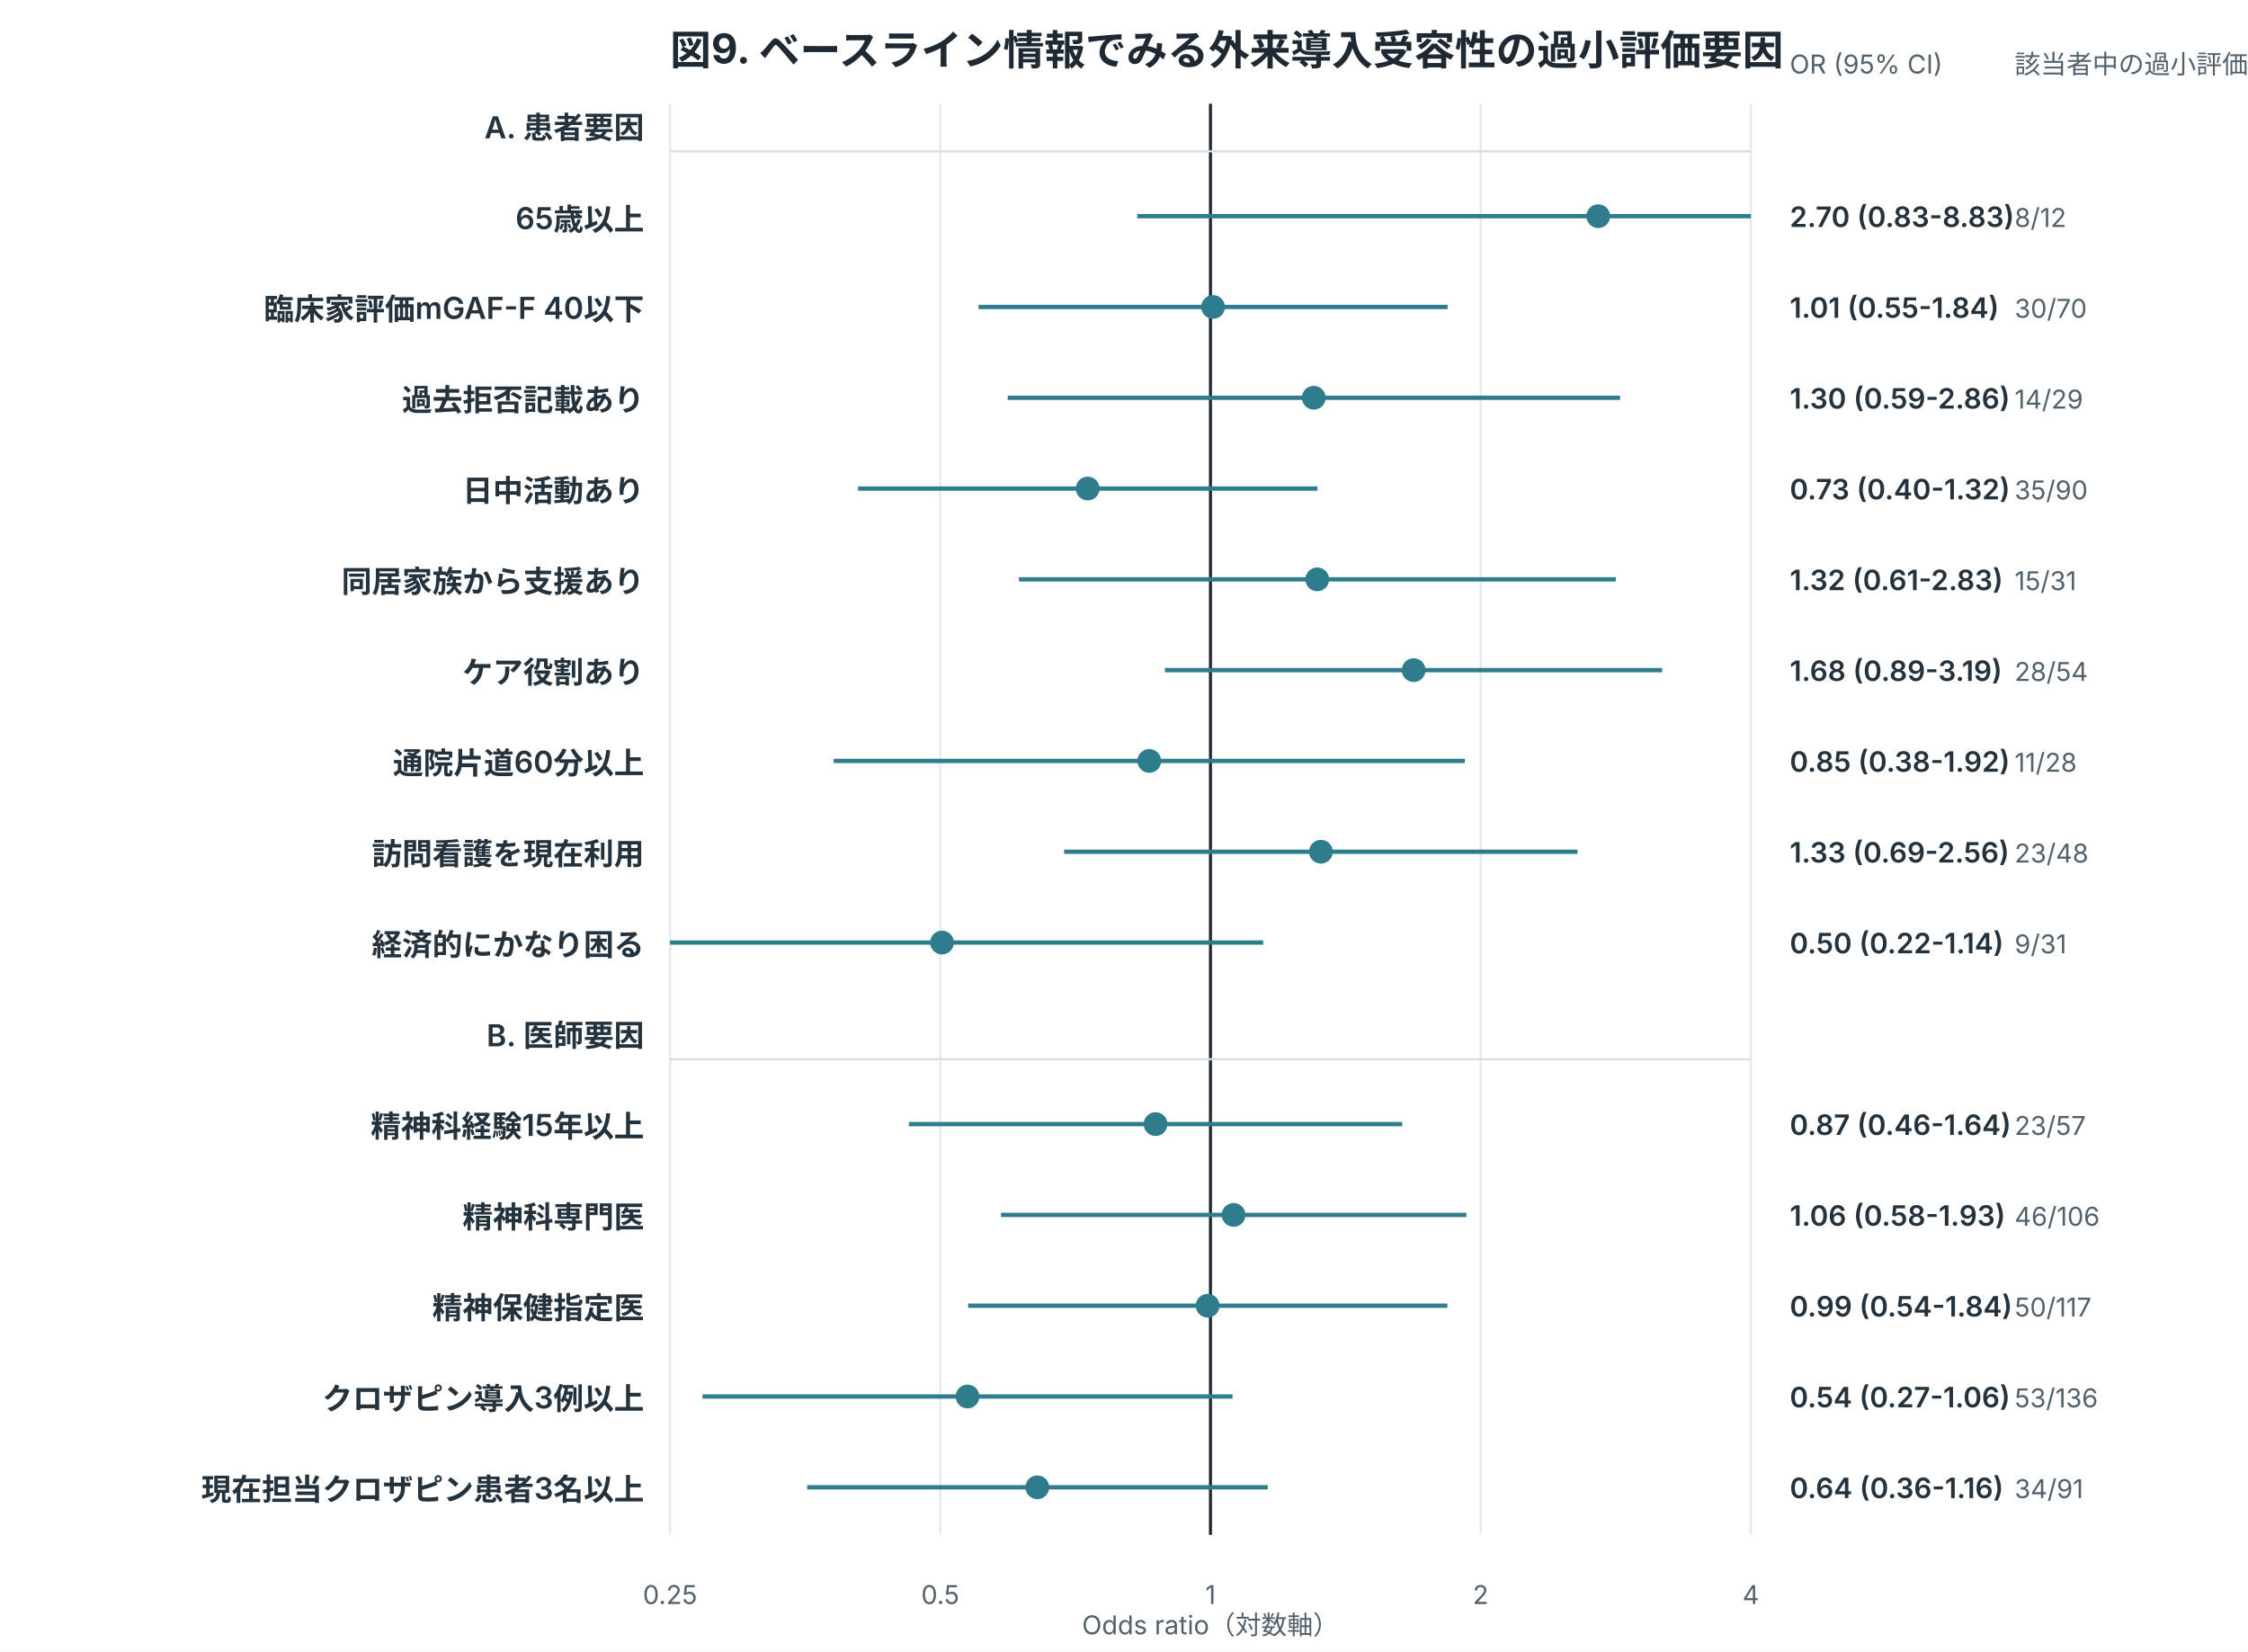
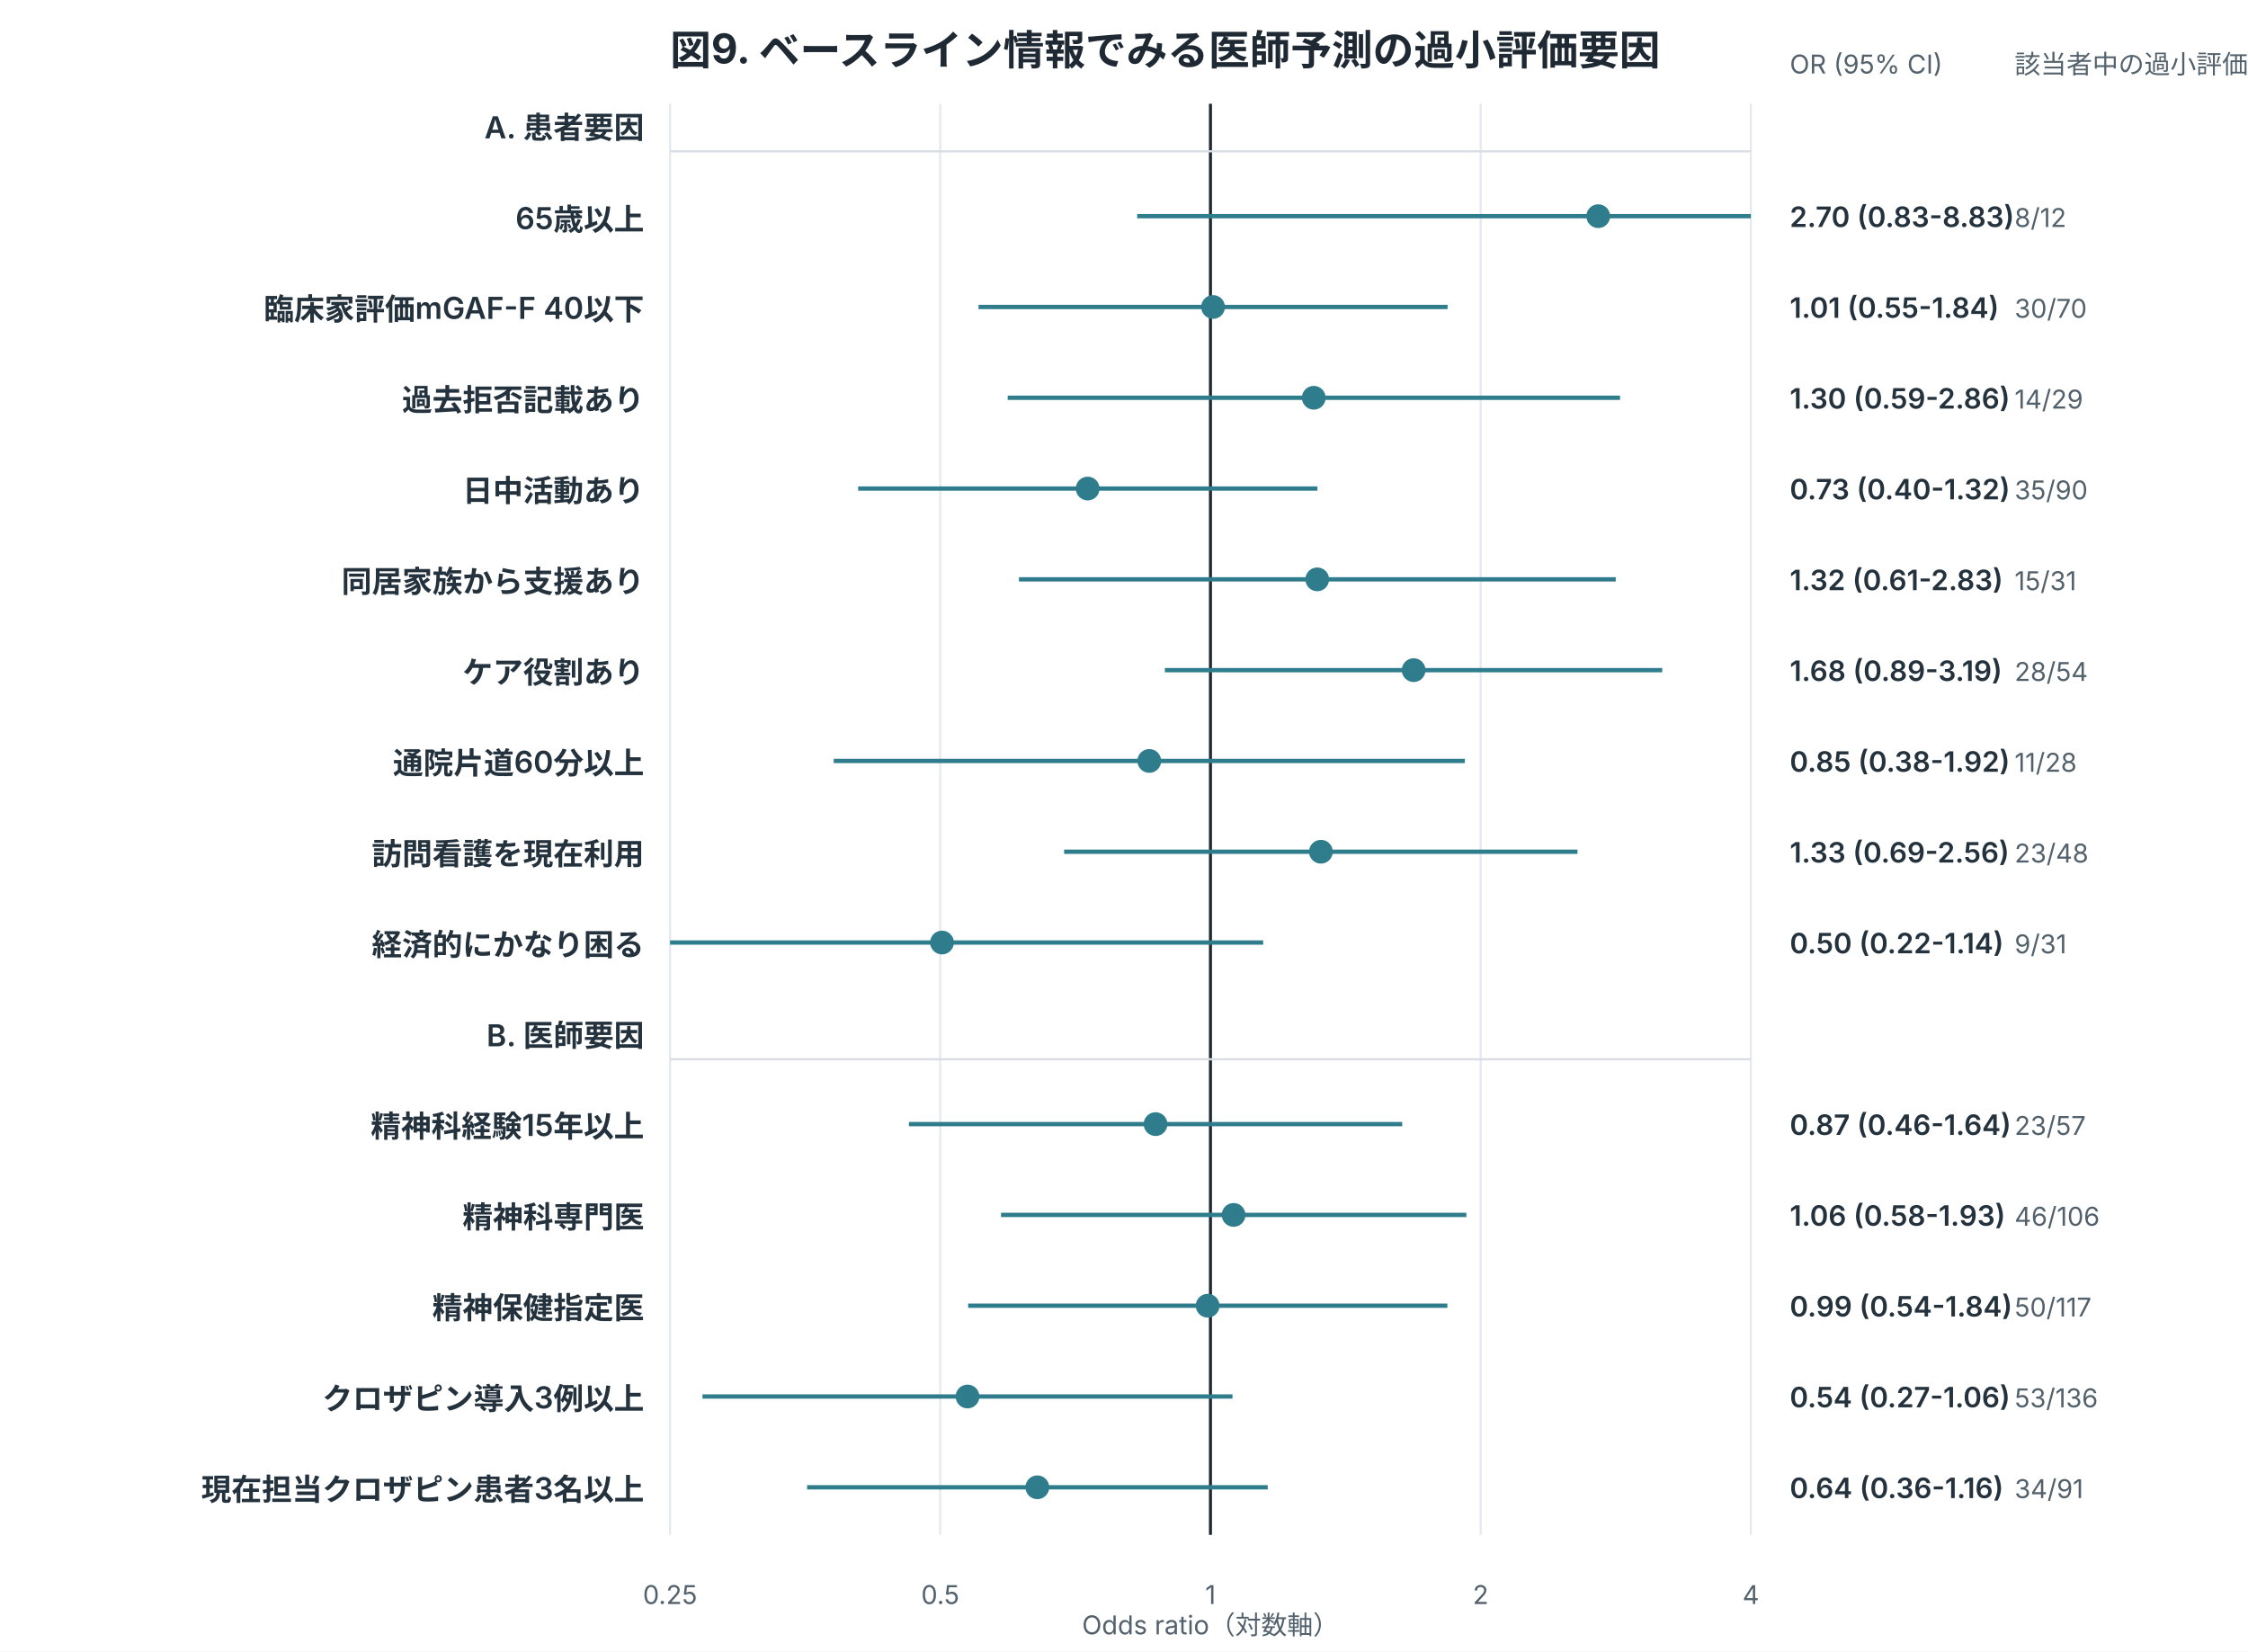
<svg xmlns="http://www.w3.org/2000/svg" width="1040" height="764" viewBox="0 0 1040 764" role="img">
  <style>
.title{font:700 19px -apple-system,BlinkMacSystemFont,"Segoe UI",sans-serif;fill:#1f2933}
.label{font:600 14px -apple-system,BlinkMacSystemFont,"Segoe UI",sans-serif;fill:#24323d}
.num{font:600 13px -apple-system,BlinkMacSystemFont,"Segoe UI",sans-serif;fill:#24323d}
.axis,.legend,.note{font:12px -apple-system,BlinkMacSystemFont,"Segoe UI",sans-serif;fill:#52616b}
.inside{font:700 13px -apple-system,BlinkMacSystemFont,"Segoe UI",sans-serif;fill:white}
.big{font:700 34px -apple-system,BlinkMacSystemFont,"Segoe UI",sans-serif;fill:#1f2933}
</style>
  <rect width="100%" height="100%" fill="white" />
-   <text x="310" y="30" class="title">図9. ベースライン情報でみる外来導入受容性の過小評価要因</text>
+   <text x="310" y="30" class="title">図9. ベースライン情報でみる医師予測の過小評価要因</text>
  <line x1="310.0" y1="48" x2="310.0" y2="710" stroke="#e5eaf0" stroke-width="1" />
  <text x="310.0" y="742" text-anchor="middle" class="axis">0.25</text>
  <line x1="435.0" y1="48" x2="435.0" y2="710" stroke="#e5eaf0" stroke-width="1" />
  <text x="435.0" y="742" text-anchor="middle" class="axis">0.5</text>
  <line x1="560.0" y1="48" x2="560.0" y2="710" stroke="#1f2933" stroke-width="1.4" />
  <text x="560.0" y="742" text-anchor="middle" class="axis">1</text>
  <line x1="685.0" y1="48" x2="685.0" y2="710" stroke="#e5eaf0" stroke-width="1" />
  <text x="685.0" y="742" text-anchor="middle" class="axis">2</text>
  <line x1="810.0" y1="48" x2="810.0" y2="710" stroke="#e5eaf0" stroke-width="1" />
  <text x="810.0" y="742" text-anchor="middle" class="axis">4</text>
  <text x="298" y="64" text-anchor="end" class="label">A. 患者要因</text>
  <line x1="310" y1="70" x2="810" y2="70" stroke="#d8dee4" />
  <text x="298" y="106" text-anchor="end" class="label">65歳以上</text>
  <line x1="526.1" y1="100" x2="810.0" y2="100" stroke="#2f7d8c" stroke-width="2" />
  <circle cx="739.4" cy="100" r="5.5" fill="#2f7d8c" />
  <text x="828" y="105" class="num">2.70 (0.83-8.83)</text>
  <text x="932" y="105" class="axis">8/12</text>
  <text x="298" y="148" text-anchor="end" class="label">臨床家評価mGAF-F 40以下</text>
  <line x1="452.7" y1="142" x2="669.7" y2="142" stroke="#2f7d8c" stroke-width="2" />
  <circle cx="561.2" cy="142" r="5.5" fill="#2f7d8c" />
  <text x="828" y="147" class="num">1.01 (0.55-1.84)</text>
  <text x="932" y="147" class="axis">30/70</text>
  <text x="298" y="190" text-anchor="end" class="label">過去拒否記載あり</text>
  <line x1="466.2" y1="184" x2="749.5" y2="184" stroke="#2f7d8c" stroke-width="2" />
  <circle cx="607.8" cy="184" r="5.5" fill="#2f7d8c" />
  <text x="828" y="189" class="num">1.30 (0.59-2.86)</text>
  <text x="932" y="189" class="axis">14/29</text>
  <text x="298" y="232" text-anchor="end" class="label">日中活動あり</text>
  <line x1="397.0" y1="226" x2="609.5" y2="226" stroke="#2f7d8c" stroke-width="2" />
  <circle cx="503.2" cy="226" r="5.5" fill="#2f7d8c" />
  <text x="828" y="231" class="num">0.73 (0.40-1.32)</text>
  <text x="932" y="231" class="axis">35/90</text>
  <text x="298" y="274" text-anchor="end" class="label">同居家族から支援あり</text>
  <line x1="471.4" y1="268" x2="747.5" y2="268" stroke="#2f7d8c" stroke-width="2" />
  <circle cx="609.4" cy="268" r="5.5" fill="#2f7d8c" />
  <text x="828" y="273" class="num">1.32 (0.61-2.83)</text>
  <text x="932" y="273" class="axis">15/31</text>
  <text x="298" y="316" text-anchor="end" class="label">ケア役割あり</text>
  <line x1="538.9" y1="310" x2="769.0" y2="310" stroke="#2f7d8c" stroke-width="2" />
  <circle cx="654.0" cy="310" r="5.5" fill="#2f7d8c" />
  <text x="828" y="315" class="num">1.68 (0.89-3.19)</text>
  <text x="932" y="315" class="axis">28/54</text>
  <text x="298" y="358" text-anchor="end" class="label">通院片道60分以上</text>
  <line x1="385.7" y1="352" x2="677.7" y2="352" stroke="#2f7d8c" stroke-width="2" />
  <circle cx="531.7" cy="352" r="5.5" fill="#2f7d8c" />
  <text x="828" y="357" class="num">0.85 (0.38-1.92)</text>
  <text x="932" y="357" class="axis">11/28</text>
  <text x="298" y="400" text-anchor="end" class="label">訪問看護を現在利用</text>
  <line x1="492.3" y1="394" x2="729.8" y2="394" stroke="#2f7d8c" stroke-width="2" />
  <circle cx="611.1" cy="394" r="5.5" fill="#2f7d8c" />
  <text x="828" y="399" class="num">1.33 (0.69-2.56)</text>
  <text x="932" y="399" class="axis">23/48</text>
  <text x="298" y="442" text-anchor="end" class="label">経済的にかなり困る</text>
  <line x1="310.0" y1="436" x2="584.4" y2="436" stroke="#2f7d8c" stroke-width="2" />
  <circle cx="435.8" cy="436" r="5.5" fill="#2f7d8c" />
  <text x="828" y="441" class="num">0.50 (0.22-1.14)</text>
  <text x="932" y="441" class="axis">9/31</text>
  <text x="298" y="484" text-anchor="end" class="label">B. 医師要因</text>
  <line x1="310" y1="490" x2="810" y2="490" stroke="#d8dee4" />
  <text x="298" y="526" text-anchor="end" class="label">精神科経験15年以上</text>
  <line x1="420.5" y1="520" x2="648.7" y2="520" stroke="#2f7d8c" stroke-width="2" />
  <circle cx="534.6" cy="520" r="5.5" fill="#2f7d8c" />
  <text x="828" y="525" class="num">0.87 (0.46-1.64)</text>
  <text x="932" y="525" class="axis">23/57</text>
  <text x="298" y="568" text-anchor="end" class="label">精神科専門医</text>
  <line x1="463.1" y1="562" x2="678.4" y2="562" stroke="#2f7d8c" stroke-width="2" />
  <circle cx="570.7" cy="562" r="5.5" fill="#2f7d8c" />
  <text x="828" y="567" class="num">1.06 (0.58-1.93)</text>
  <text x="932" y="567" class="axis">46/106</text>
  <text x="298" y="610" text-anchor="end" class="label">精神保健指定医</text>
  <line x1="447.9" y1="604" x2="669.6" y2="604" stroke="#2f7d8c" stroke-width="2" />
  <circle cx="558.7" cy="604" r="5.5" fill="#2f7d8c" />
  <text x="828" y="609" class="num">0.99 (0.54-1.84)</text>
  <text x="932" y="609" class="axis">50/117</text>
  <text x="298" y="652" text-anchor="end" class="label">クロザピン導入3例以上</text>
  <line x1="325.0" y1="646" x2="570.2" y2="646" stroke="#2f7d8c" stroke-width="2" />
  <circle cx="447.6" cy="646" r="5.5" fill="#2f7d8c" />
  <text x="828" y="651" class="num">0.54 (0.27-1.06)</text>
  <text x="932" y="651" class="axis">53/136</text>
  <text x="298" y="694" text-anchor="end" class="label">現在担当クロザピン患者3名以上</text>
  <line x1="373.4" y1="688" x2="586.5" y2="688" stroke="#2f7d8c" stroke-width="2" />
  <circle cx="479.9" cy="688" r="5.5" fill="#2f7d8c" />
  <text x="828" y="693" class="num">0.64 (0.36-1.16)</text>
  <text x="932" y="693" class="axis">34/91</text>
  <text x="560.0" y="756" text-anchor="middle" class="axis">Odds ratio（対数軸）</text>
  <text x="828" y="34" class="axis">OR (95% CI)</text>
  <text x="932" y="34" class="axis">該当者中の過小評価</text>
</svg>
